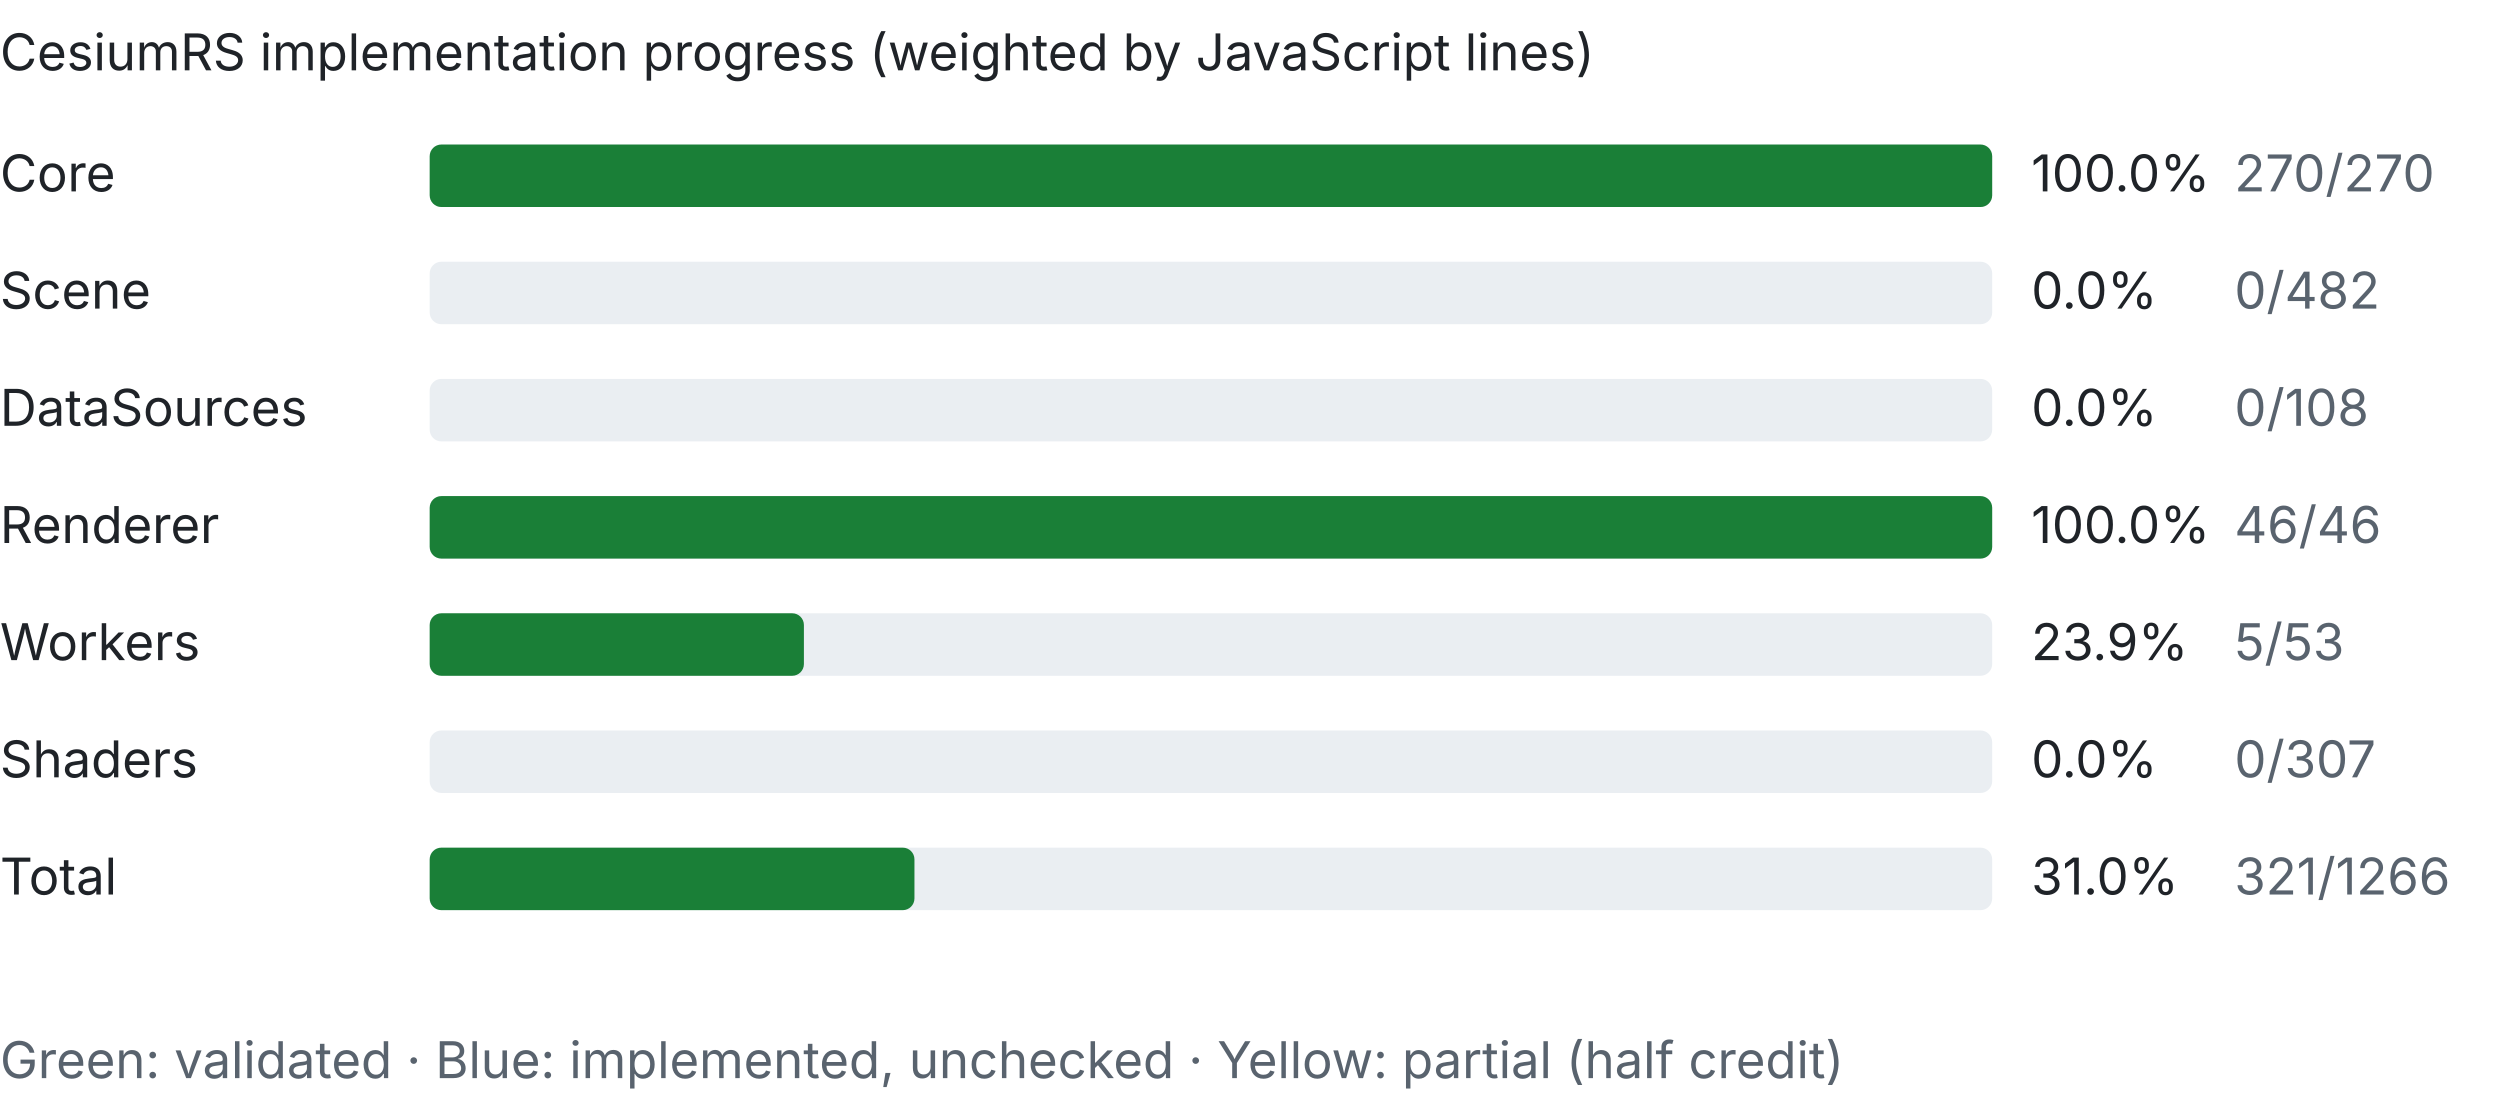
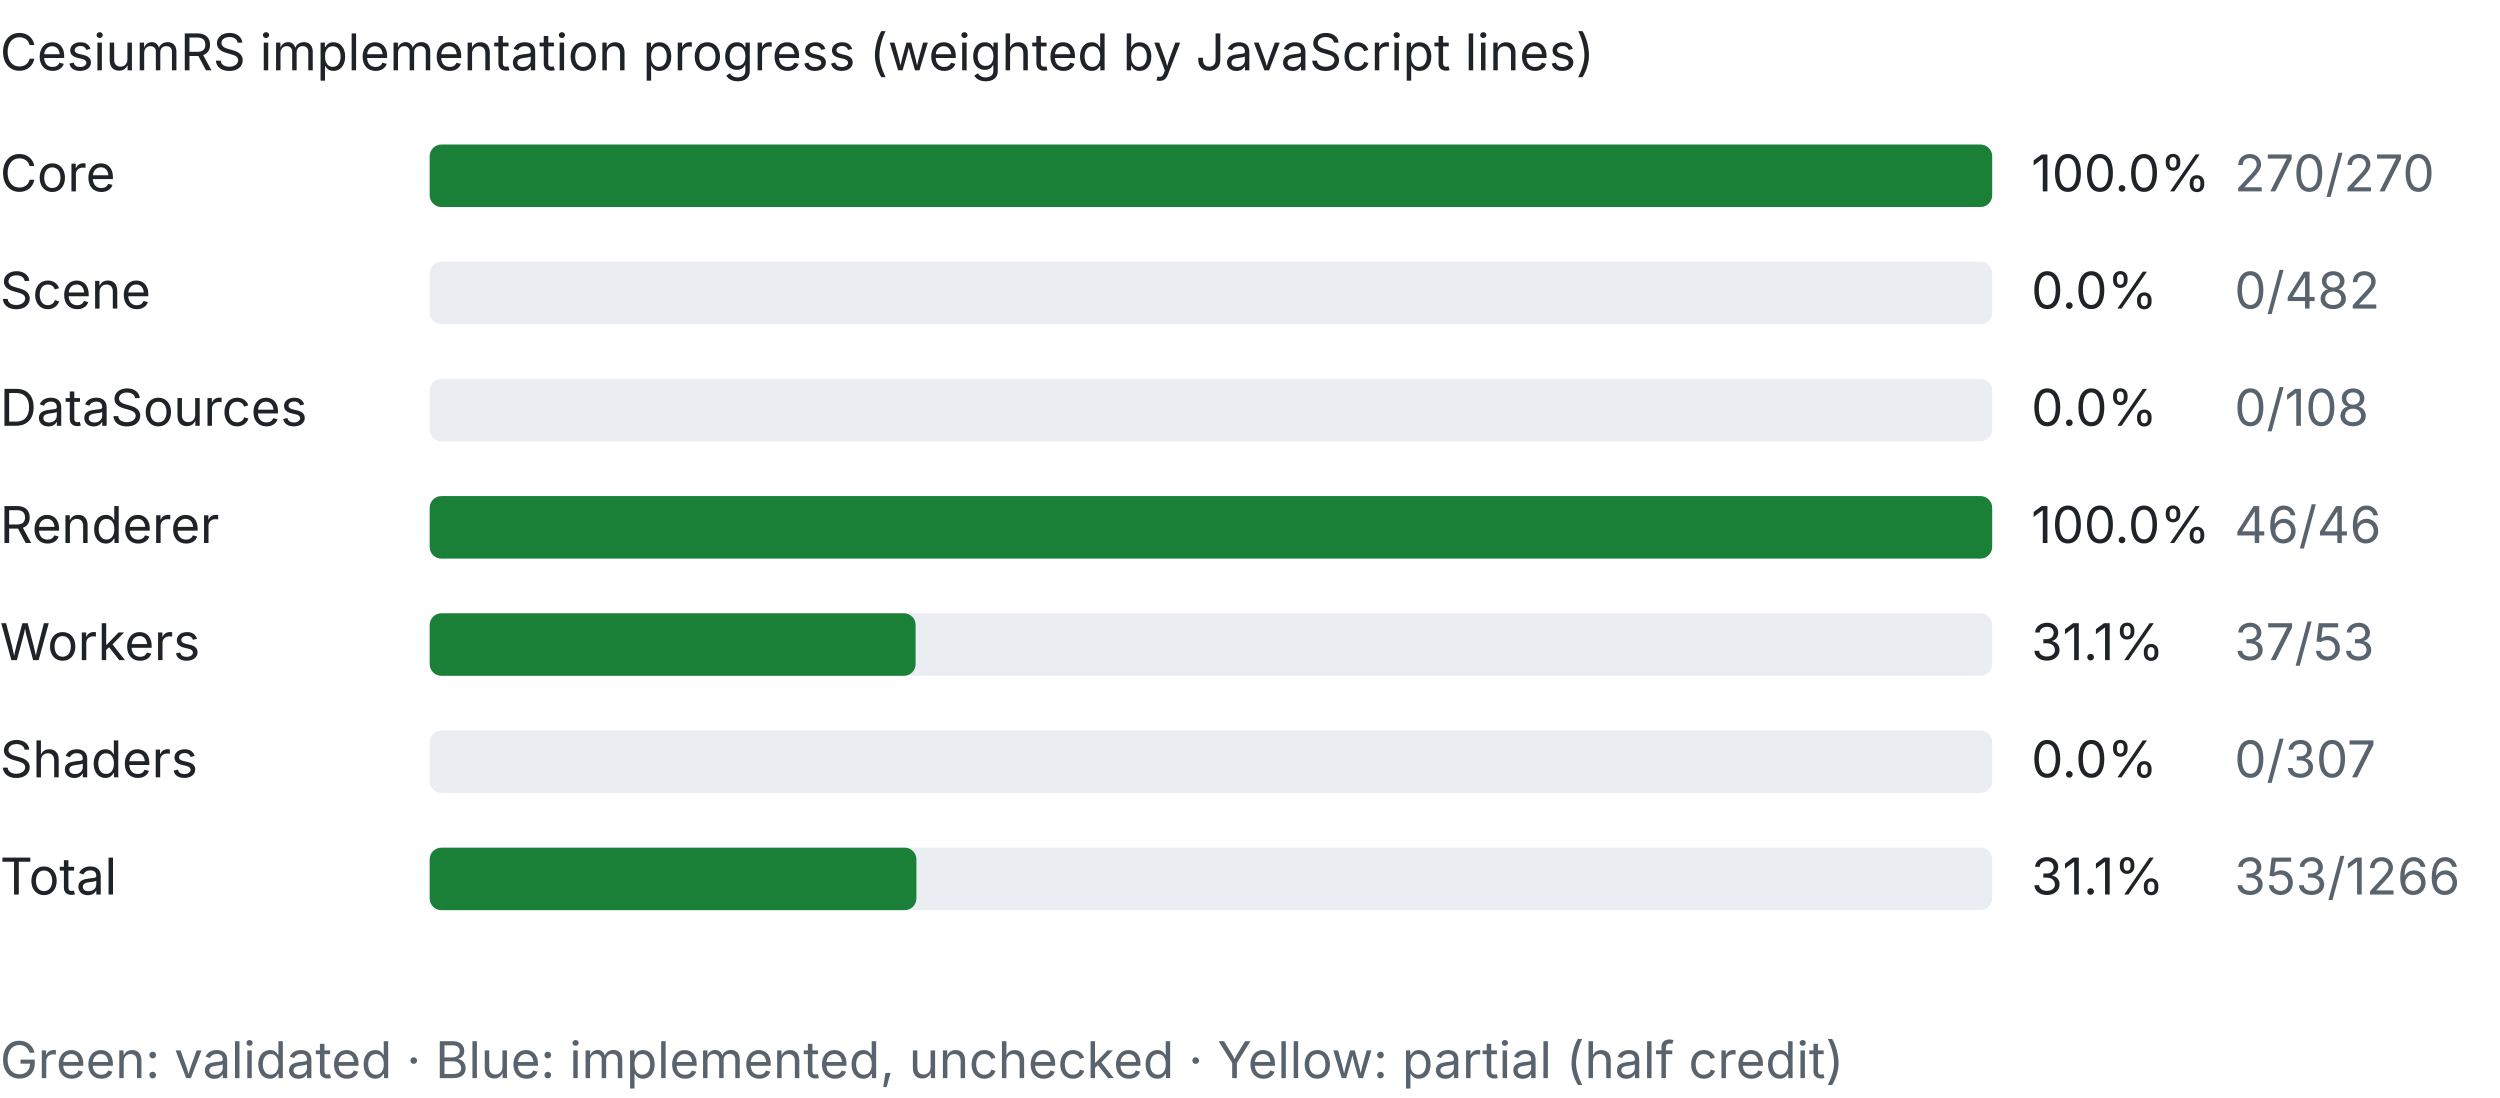
<svg xmlns="http://www.w3.org/2000/svg" width="640" height="281" viewBox="0 0 640 281">
  <style>text{font:13px system-ui,-apple-system,Segoe UI,sans-serif;fill:#1f2328}.dim{fill:#59636e}.bg{fill:#eaeef2}.done{fill:#1a7f37}.part{fill:#d4a72c}.unchecked{fill:#0969da}@media (prefers-color-scheme:dark){text{fill:#e6edf3}.dim{fill:#9198a1}.bg{fill:#30363d}.done{fill:#3fb950}}</style>
  <text x="0" y="18" font-weight="600">CesiumRS implementation progress (weighted by JavaScript lines)</text>
  <text x="0" y="49">Core</text>
  <rect class="bg" x="110" y="37" width="400" height="16" rx="3" />
  <rect class="done" x="110" y="37" width="400.0" height="16" rx="3" />
  <text x="520" y="49">100.0%</text>
  <text class="dim" x="572" y="49">270/270</text>
  <text x="0" y="79">Scene</text>
  <rect class="bg" x="110" y="67" width="400" height="16" rx="3" />
  <rect class="done" x="110" y="67" width="0.0" height="16" rx="3" />
  <text x="520" y="79">0.0%</text>
  <text class="dim" x="572" y="79">0/482</text>
  <text x="0" y="109">DataSources</text>
  <rect class="bg" x="110" y="97" width="400" height="16" rx="3" />
  <rect class="done" x="110" y="97" width="0.0" height="16" rx="3" />
  <text x="520" y="109">0.0%</text>
  <text class="dim" x="572" y="109">0/108</text>
  <text x="0" y="139">Renderer</text>
  <rect class="bg" x="110" y="127" width="400" height="16" rx="3" />
  <rect class="done" x="110" y="127" width="400.0" height="16" rx="3" />
  <text x="520" y="139">100.0%</text>
  <text class="dim" x="572" y="139">46/46</text>
  <text x="0" y="169">Workers</text>
  <rect class="bg" x="110" y="157" width="400" height="16" rx="3" />
-   <rect class="done" x="110" y="157" width="95.8" height="16" rx="3" />
-   <text x="520" y="169">23.9%</text>
-   <text class="dim" x="572" y="169">5/53</text>
+   <rect class="done" x="110" y="157" width="124.4" height="16" rx="3" />
+   <text x="520" y="169">31.1%</text>
+   <text class="dim" x="572" y="169">37/53</text>
  <text x="0" y="199">Shaders</text>
  <rect class="bg" x="110" y="187" width="400" height="16" rx="3" />
  <rect class="done" x="110" y="187" width="0.0" height="16" rx="3" />
  <text x="520" y="199">0.0%</text>
  <text class="dim" x="572" y="199">0/307</text>
  <text x="0" y="229" font-weight="600">Total</text>
  <rect class="bg" x="110" y="217" width="400" height="16" rx="3" />
-   <rect class="done" x="110" y="217" width="124.1" height="16" rx="3" />
-   <text x="520" y="229" font-weight="600">31.0%</text>
-   <text class="dim" x="572" y="229">321/1266</text>
+   <rect class="done" x="110" y="217" width="124.6" height="16" rx="3" />
+   <text x="520" y="229" font-weight="600">31.1%</text>
+   <text class="dim" x="572" y="229">353/1266</text>
  <text class="dim" x="0" y="276">Green: validated · Blue: implemented, unchecked · Yellow: partial (half credit)</text>
</svg>
